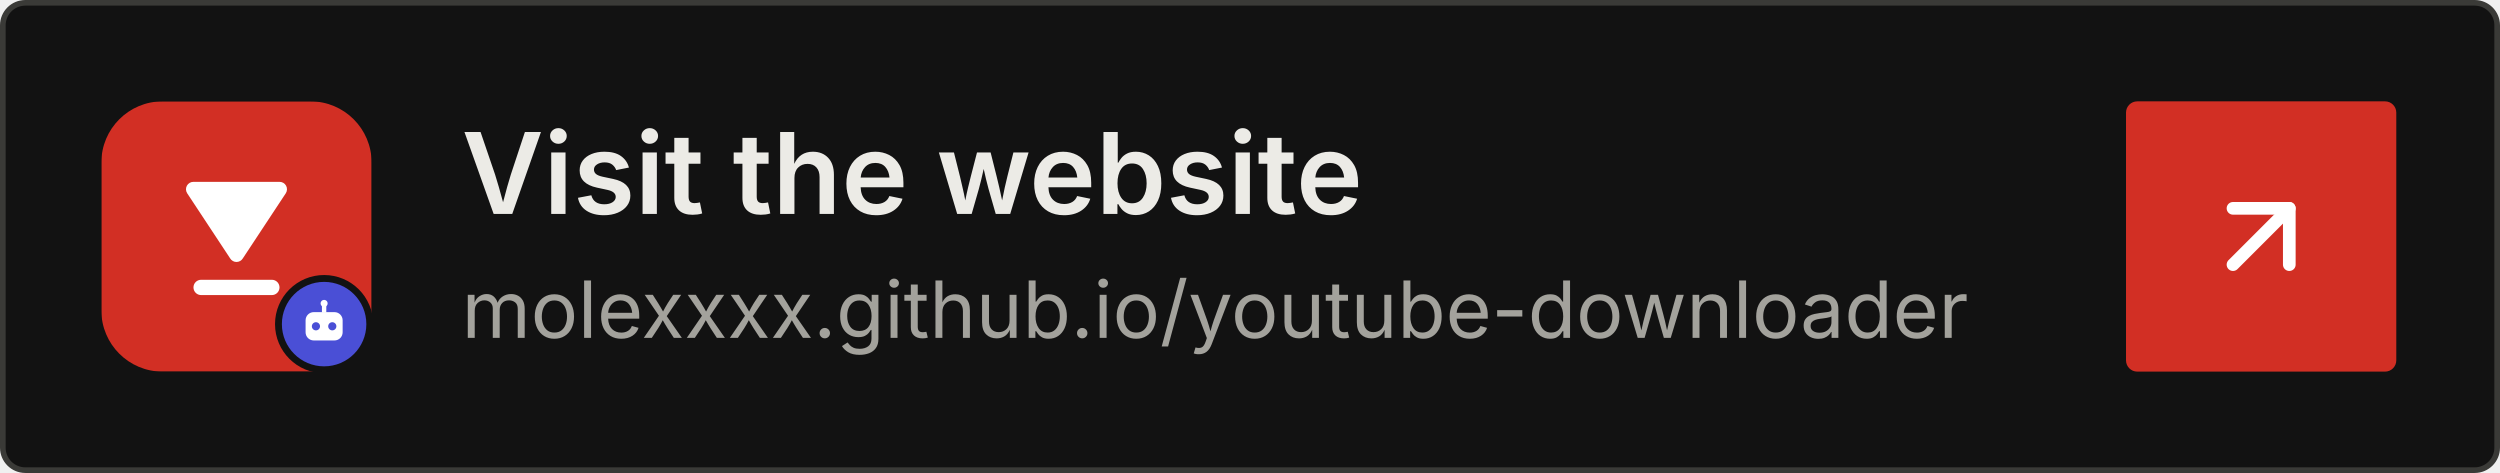
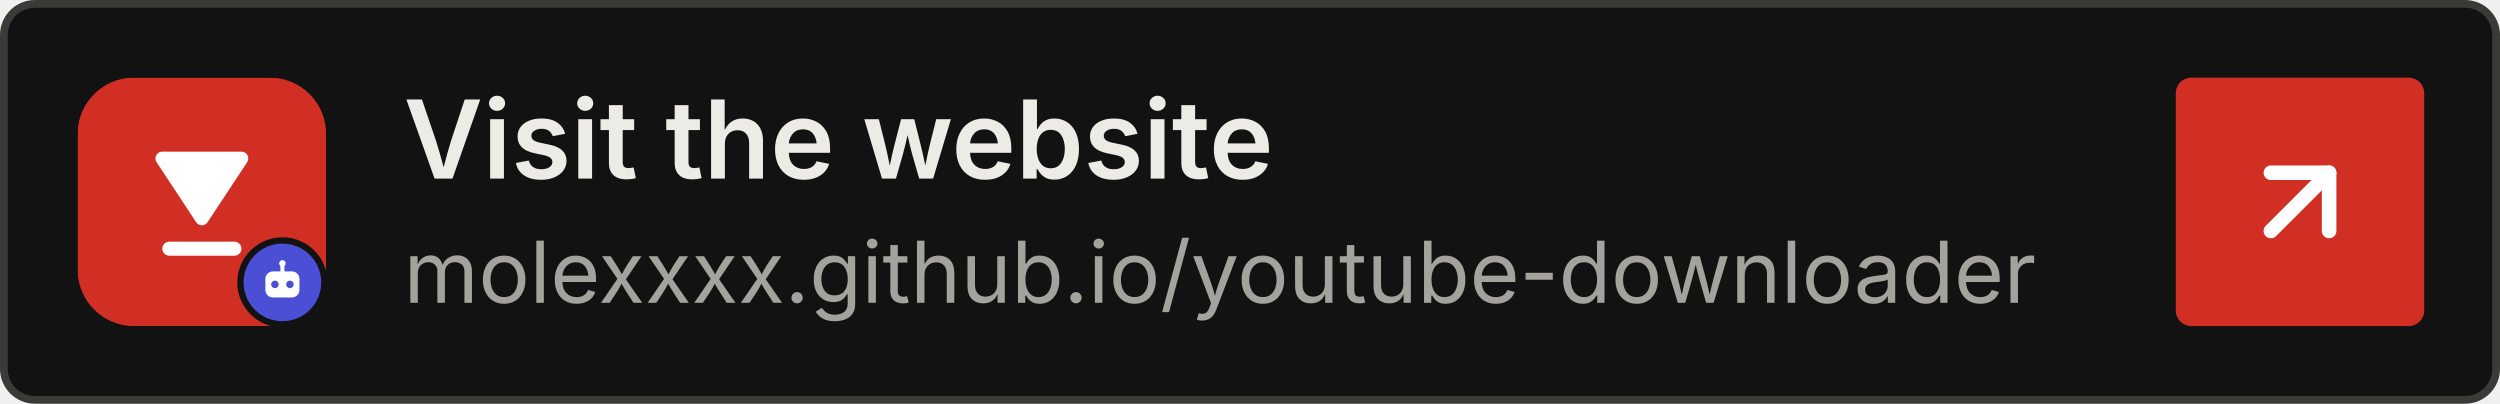
- <svg xmlns="http://www.w3.org/2000/svg" width="444" height="84" viewBox="0 0 444 84" role="img" aria-label="Visit the website: molexxxx.github.io/youtube-downloader">
-   <rect x="0.5" y="0.5" width="443" height="83" rx="4" fill="#121212" stroke="#3a3a37" />
-   <g transform="translate(18 18.0) scale(0.046875)">
+ <svg xmlns="http://www.w3.org/2000/svg" width="322" height="52" viewBox="0 0 322 52" role="img" aria-label="Visit the website: molexxxx.github.io/youtube-downloader">
+   <rect x="0.5" y="0.5" width="321" height="51" rx="4" fill="#121212" stroke="#3a3a37" />
+   <g transform="translate(10 10.0) scale(0.03125)">
    <defs>
      <mask id="card-badge-gap">
        <rect width="1024" height="1024" fill="#fff" />
        <circle cx="844" cy="844" r="186" fill="#000" />
      </mask>
    </defs>
    <g mask="url(#card-badge-gap)">
      <rect width="1024" height="1024" rx="232" fill="#d22f24" />
      <path d="M349 305 h326 a28 28 0 0 1 24 43 l-163 247 a28 28 0 0 1 -48 0 l-163 -247 a28 28 0 0 1 24 -43 z" fill="#fff" />
      <rect x="349" y="676" width="326" height="58" rx="29" fill="#fff" />
    </g>
    <circle cx="844" cy="844" r="160" fill="#4a4fd6" />
    <rect x="835.74" y="773.81" width="16.52" height="26.84" fill="#fff" />
    <circle cx="844" cy="765.55" r="13.42" fill="#fff" />
    <rect x="773.81" y="798.58" width="140.39" height="107.35" rx="30.97" fill="#fff" />
    <circle cx="813.03" cy="852.26" r="15.48" fill="#4a4fd6" />
    <circle cx="874.97" cy="852.26" r="15.48" fill="#4a4fd6" />
  </g>
-   <path fill="#ecebe6" d="M87.674 38.0 82.488 23.449H85.35L87.928 31.008Q88.24 31.975 88.587 33.195Q88.934 34.416 89.344 35.92Q90.115 32.932 90.721 31.008L93.221 23.449H96.072L90.975 38.0ZM97.898 38.0V27.082H100.438V38.0ZM99.168 25.539Q98.562 25.539 98.128 25.134Q97.693 24.729 97.693 24.143Q97.693 23.566 98.128 23.161Q98.562 22.756 99.168 22.756Q99.783 22.756 100.218 23.161Q100.652 23.566 100.652 24.143Q100.652 24.729 100.218 25.134Q99.783 25.539 99.168 25.539ZM107.264 38.225Q105.379 38.225 104.153 37.419Q102.928 36.613 102.645 35.129L105.018 34.68Q105.447 36.281 107.312 36.281Q108.25 36.281 108.802 35.905Q109.354 35.529 109.354 34.973Q109.354 34.045 107.879 33.723L106.014 33.322Q102.947 32.658 102.947 30.266Q102.947 29.25 103.504 28.508Q104.061 27.766 105.052 27.355Q106.043 26.945 107.352 26.945Q109.207 26.945 110.286 27.717Q111.365 28.488 111.697 29.758L109.432 30.207Q109.236 29.641 108.748 29.24Q108.26 28.84 107.381 28.84Q106.58 28.84 106.033 29.196Q105.486 29.553 105.486 30.109Q105.486 30.588 105.843 30.896Q106.199 31.203 107.039 31.389L108.895 31.779Q111.951 32.434 111.951 34.729Q111.951 35.764 111.355 36.55Q110.76 37.336 109.7 37.78Q108.641 38.225 107.264 38.225ZM114.119 38.0V27.082H116.658V38.0ZM115.389 25.539Q114.783 25.539 114.349 25.134Q113.914 24.729 113.914 24.143Q113.914 23.566 114.349 23.161Q114.783 22.756 115.389 22.756Q116.004 22.756 116.438 23.161Q116.873 23.566 116.873 24.143Q116.873 24.729 116.438 25.134Q116.004 25.539 115.389 25.539ZM124.402 27.082V29.074H122.293V34.924Q122.293 35.52 122.542 35.798Q122.791 36.076 123.377 36.076Q123.553 36.076 123.836 36.032Q124.119 35.988 124.305 35.949L124.705 37.912Q124.285 38.039 123.846 38.093Q123.406 38.146 123.006 38.146Q121.434 38.146 120.594 37.365Q119.754 36.584 119.754 35.139V29.074H118.201V27.082H119.754V24.484H122.293V27.082ZM136.502 27.082V29.074H134.393V34.924Q134.393 35.52 134.642 35.798Q134.891 36.076 135.477 36.076Q135.652 36.076 135.936 36.032Q136.219 35.988 136.404 35.949L136.805 37.912Q136.385 38.039 135.945 38.093Q135.506 38.146 135.105 38.146Q133.533 38.146 132.693 37.365Q131.854 36.584 131.854 35.139V29.074H130.301V27.082H131.854V24.484H134.393V27.082ZM141.092 31.604V38.0H138.553V23.449H141.053V29.104Q142.049 26.945 144.363 26.945Q146.053 26.945 147.078 28.02Q148.104 29.094 148.104 31.057V38.0H145.555V31.447Q145.555 30.354 144.988 29.729Q144.422 29.104 143.426 29.104Q142.41 29.104 141.751 29.758Q141.092 30.412 141.092 31.604ZM155.623 38.225Q153.973 38.225 152.786 37.531Q151.6 36.838 150.96 35.578Q150.32 34.318 150.32 32.609Q150.32 30.93 150.95 29.655Q151.58 28.381 152.737 27.663Q153.895 26.945 155.457 26.945Q156.785 26.945 157.923 27.526Q159.061 28.107 159.754 29.323Q160.447 30.539 160.447 32.453V33.254H152.85Q152.898 34.709 153.665 35.471Q154.432 36.232 155.652 36.232Q156.492 36.232 157.093 35.871Q157.693 35.51 157.947 34.816L160.281 35.295Q159.891 36.613 158.665 37.419Q157.439 38.225 155.623 38.225ZM152.859 31.525H157.977Q157.859 30.354 157.229 29.646Q156.6 28.938 155.467 28.938Q154.305 28.938 153.626 29.685Q152.947 30.432 152.859 31.525ZM169.998 38.0 166.746 27.082H169.422L170.496 31.359Q170.701 32.258 170.95 33.308Q171.199 34.357 171.434 35.598Q171.668 34.387 171.922 33.337Q172.176 32.287 172.41 31.359L173.514 27.082H175.936L177.01 31.359Q177.225 32.268 177.479 33.317Q177.732 34.367 177.977 35.598Q178.201 34.377 178.44 33.327Q178.68 32.277 178.904 31.359L179.979 27.082H182.674L179.412 38.0H176.844L175.564 33.547Q175.34 32.766 175.125 31.843Q174.91 30.92 174.705 30.002Q174.5 30.92 174.28 31.848Q174.061 32.775 173.846 33.547L172.566 38.0ZM188.973 38.225Q187.322 38.225 186.136 37.531Q184.949 36.838 184.31 35.578Q183.67 34.318 183.67 32.609Q183.67 30.93 184.3 29.655Q184.93 28.381 186.087 27.663Q187.244 26.945 188.807 26.945Q190.135 26.945 191.272 27.526Q192.41 28.107 193.104 29.323Q193.797 30.539 193.797 32.453V33.254H186.199Q186.248 34.709 187.015 35.471Q187.781 36.232 189.002 36.232Q189.842 36.232 190.442 35.871Q191.043 35.51 191.297 34.816L193.631 35.295Q193.24 36.613 192.015 37.419Q190.789 38.225 188.973 38.225ZM186.209 31.525H191.326Q191.209 30.354 190.579 29.646Q189.949 28.938 188.816 28.938Q187.654 28.938 186.976 29.685Q186.297 30.432 186.209 31.525ZM201.736 38.195Q200.799 38.195 200.179 37.878Q199.559 37.561 199.188 37.111Q198.816 36.662 198.621 36.271H198.455V38.0H195.975V23.449H198.514V28.889H198.621Q198.807 28.508 199.168 28.054Q199.529 27.6 200.154 27.272Q200.779 26.945 201.746 26.945Q203.006 26.945 204.026 27.59Q205.047 28.234 205.647 29.489Q206.248 30.744 206.248 32.561Q206.248 34.357 205.657 35.617Q205.066 36.877 204.051 37.536Q203.035 38.195 201.736 38.195ZM201.053 36.105Q202.322 36.105 202.981 35.095Q203.641 34.084 203.641 32.551Q203.641 31.027 202.991 30.031Q202.342 29.035 201.053 29.035Q199.793 29.035 199.129 29.997Q198.465 30.959 198.465 32.551Q198.465 34.143 199.139 35.124Q199.812 36.105 201.053 36.105ZM212.586 38.225Q210.701 38.225 209.476 37.419Q208.25 36.613 207.967 35.129L210.34 34.68Q210.77 36.281 212.635 36.281Q213.572 36.281 214.124 35.905Q214.676 35.529 214.676 34.973Q214.676 34.045 213.201 33.723L211.336 33.322Q208.27 32.658 208.27 30.266Q208.27 29.25 208.826 28.508Q209.383 27.766 210.374 27.355Q211.365 26.945 212.674 26.945Q214.529 26.945 215.608 27.717Q216.688 28.488 217.02 29.758L214.754 30.207Q214.559 29.641 214.07 29.24Q213.582 28.84 212.703 28.84Q211.902 28.84 211.355 29.196Q210.809 29.553 210.809 30.109Q210.809 30.588 211.165 30.896Q211.521 31.203 212.361 31.389L214.217 31.779Q217.273 32.434 217.273 34.729Q217.273 35.764 216.678 36.55Q216.082 37.336 215.022 37.78Q213.963 38.225 212.586 38.225ZM219.441 38.0V27.082H221.98V38.0ZM220.711 25.539Q220.105 25.539 219.671 25.134Q219.236 24.729 219.236 24.143Q219.236 23.566 219.671 23.161Q220.105 22.756 220.711 22.756Q221.326 22.756 221.761 23.161Q222.195 23.566 222.195 24.143Q222.195 24.729 221.761 25.134Q221.326 25.539 220.711 25.539ZM229.725 27.082V29.074H227.615V34.924Q227.615 35.52 227.864 35.798Q228.113 36.076 228.699 36.076Q228.875 36.076 229.158 36.032Q229.441 35.988 229.627 35.949L230.027 37.912Q229.607 38.039 229.168 38.093Q228.729 38.146 228.328 38.146Q226.756 38.146 225.916 37.365Q225.076 36.584 225.076 35.139V29.074H223.523V27.082H225.076V24.484H227.615V27.082ZM236.365 38.225Q234.715 38.225 233.528 37.531Q232.342 36.838 231.702 35.578Q231.062 34.318 231.062 32.609Q231.062 30.93 231.692 29.655Q232.322 28.381 233.479 27.663Q234.637 26.945 236.199 26.945Q237.527 26.945 238.665 27.526Q239.803 28.107 240.496 29.323Q241.189 30.539 241.189 32.453V33.254H233.592Q233.641 34.709 234.407 35.471Q235.174 36.232 236.395 36.232Q237.234 36.232 237.835 35.871Q238.436 35.51 238.689 34.816L241.023 35.295Q240.633 36.613 239.407 37.419Q238.182 38.225 236.365 38.225ZM233.602 31.525H238.719Q238.602 30.354 237.972 29.646Q237.342 28.938 236.209 28.938Q235.047 28.938 234.368 29.685Q233.689 30.432 233.602 31.525Z" />
-   <path fill="#a3a29c" d="M83.08 60.0V52.357H84.276L84.283 53.759Q84.563 52.986 85.155 52.604Q85.746 52.221 86.423 52.221Q87.175 52.221 87.67 52.648Q88.166 53.075 88.371 53.779Q88.645 53.055 89.297 52.638Q89.95 52.221 90.777 52.221Q91.44 52.221 91.987 52.508Q92.534 52.795 92.859 53.376Q93.184 53.957 93.184 54.846V60.0H91.953V54.88Q91.953 54.053 91.488 53.697Q91.023 53.342 90.408 53.342Q89.636 53.342 89.191 53.813Q88.747 54.285 88.747 55.01V60.0H87.517V54.757Q87.517 54.121 87.093 53.731Q86.669 53.342 86.02 53.342Q85.35 53.342 84.83 53.807Q84.311 54.271 84.311 55.188V60.0ZM98.454 60.164Q97.415 60.164 96.632 59.672Q95.85 59.18 95.412 58.291Q94.975 57.402 94.975 56.227Q94.975 55.03 95.412 54.138Q95.85 53.246 96.632 52.754Q97.415 52.262 98.454 52.262Q99.5 52.262 100.286 52.754Q101.072 53.246 101.51 54.138Q101.947 55.03 101.947 56.227Q101.947 57.402 101.51 58.291Q101.072 59.18 100.286 59.672Q99.5 60.164 98.454 60.164ZM98.454 59.063Q99.227 59.063 99.726 58.667Q100.225 58.271 100.464 57.625Q100.703 56.979 100.703 56.227Q100.703 55.468 100.464 54.815Q100.225 54.162 99.726 53.762Q99.227 53.362 98.454 53.362Q97.688 53.362 97.196 53.762Q96.704 54.162 96.465 54.812Q96.226 55.461 96.226 56.227Q96.226 56.979 96.465 57.625Q96.704 58.271 97.196 58.667Q97.688 59.063 98.454 59.063ZM104.969 49.814V60.0H103.738V49.814ZM110.342 60.164Q109.234 60.164 108.431 59.672Q107.628 59.18 107.194 58.298Q106.76 57.416 106.76 56.24Q106.76 55.064 107.184 54.169Q107.607 53.273 108.383 52.768Q109.159 52.262 110.198 52.262Q110.807 52.262 111.398 52.463Q111.989 52.665 112.471 53.113Q112.953 53.561 113.24 54.292Q113.527 55.023 113.527 56.083V56.596H108.004Q108.052 57.792 108.691 58.431Q109.33 59.07 110.349 59.07Q111.025 59.07 111.514 58.773Q112.003 58.476 112.215 57.895L113.404 58.223Q113.138 59.091 112.328 59.627Q111.518 60.164 110.342 60.164ZM108.011 55.557H112.276Q112.188 54.579 111.665 53.967Q111.142 53.355 110.198 53.355Q109.542 53.355 109.067 53.663Q108.592 53.971 108.318 54.47Q108.045 54.969 108.011 55.557ZM114.341 60.0 117.027 56.076 114.498 52.357H115.934L116.884 53.841Q117.144 54.251 117.352 54.617Q117.561 54.982 117.759 55.331Q117.943 54.982 118.135 54.617Q118.326 54.251 118.593 53.841L119.563 52.357H120.972L118.415 56.145L121.095 60.0H119.666L118.545 58.284Q118.292 57.895 118.094 57.542Q117.896 57.19 117.704 56.869Q117.526 57.19 117.342 57.542Q117.157 57.895 116.897 58.284L115.763 60.0ZM121.983 60.0 124.67 56.076 122.141 52.357H123.576L124.526 53.841Q124.786 54.251 124.995 54.617Q125.203 54.982 125.401 55.331Q125.586 54.982 125.777 54.617Q125.969 54.251 126.235 53.841L127.206 52.357H128.614L126.058 56.145L128.737 60.0H127.309L126.188 58.284Q125.935 57.895 125.736 57.542Q125.538 57.19 125.347 56.869Q125.169 57.19 124.984 57.542Q124.8 57.895 124.54 58.284L123.405 60.0ZM129.626 60.0 132.312 56.076 129.783 52.357H131.219L132.169 53.841Q132.429 54.251 132.637 54.617Q132.846 54.982 133.044 55.331Q133.229 54.982 133.42 54.617Q133.611 54.251 133.878 53.841L134.849 52.357H136.257L133.7 56.145L136.38 60.0H134.951L133.83 58.284Q133.577 57.895 133.379 57.542Q133.181 57.19 132.989 56.869Q132.812 57.19 132.627 57.542Q132.442 57.895 132.183 58.284L131.048 60.0ZM137.269 60.0 139.955 56.076 137.426 52.357H138.861L139.812 53.841Q140.071 54.251 140.28 54.617Q140.488 54.982 140.687 55.331Q140.871 54.982 141.062 54.617Q141.254 54.251 141.521 53.841L142.491 52.357H143.899L141.343 56.145L144.022 60.0H142.594L141.473 58.284Q141.22 57.895 141.021 57.542Q140.823 57.19 140.632 56.869Q140.454 57.19 140.27 57.542Q140.085 57.895 139.825 58.284L138.69 60.0ZM146.483 60.089Q146.101 60.089 145.831 59.819Q145.561 59.549 145.561 59.166Q145.561 58.783 145.831 58.513Q146.101 58.243 146.483 58.243Q146.866 58.243 147.136 58.513Q147.406 58.783 147.406 59.166Q147.406 59.549 147.136 59.819Q146.866 60.089 146.483 60.089ZM152.677 63.021Q151.405 63.021 150.646 62.557Q149.888 62.092 149.532 61.463L150.53 60.82Q150.694 61.039 150.937 61.306Q151.18 61.572 151.593 61.76Q152.007 61.948 152.677 61.948Q153.593 61.948 154.184 61.511Q154.775 61.073 154.775 60.13V58.599H154.659Q154.529 58.817 154.293 59.118Q154.058 59.419 153.617 59.648Q153.176 59.877 152.438 59.877Q151.521 59.877 150.79 59.443Q150.059 59.009 149.635 58.175Q149.211 57.341 149.211 56.145Q149.211 54.962 149.628 54.09Q150.045 53.219 150.78 52.74Q151.515 52.262 152.465 52.262Q153.203 52.262 153.644 52.504Q154.085 52.747 154.324 53.062Q154.563 53.376 154.693 53.581H154.81V52.357H156.006V60.198Q156.006 61.183 155.562 61.808Q155.117 62.434 154.362 62.728Q153.606 63.021 152.677 63.021ZM152.643 58.783Q153.682 58.783 154.235 58.076Q154.789 57.368 154.789 56.117Q154.789 54.9 154.246 54.131Q153.702 53.362 152.643 53.362Q151.918 53.362 151.433 53.735Q150.947 54.107 150.705 54.729Q150.462 55.352 150.462 56.117Q150.462 57.293 151.016 58.038Q151.569 58.783 152.643 58.783ZM158.166 60.0V52.357H159.396V60.0ZM158.788 51.106Q158.439 51.106 158.187 50.867Q157.934 50.628 157.934 50.293Q157.934 49.951 158.187 49.715Q158.439 49.479 158.788 49.479Q159.144 49.479 159.396 49.715Q159.649 49.951 159.649 50.293Q159.649 50.628 159.396 50.867Q159.144 51.106 158.788 51.106ZM164.564 52.357V53.41H162.992V58.018Q162.992 58.53 163.201 58.766Q163.409 59.002 163.895 59.002Q164.011 59.002 164.192 58.975Q164.373 58.947 164.523 58.92L164.776 59.959Q164.585 60.027 164.342 60.062Q164.1 60.096 163.86 60.096Q162.869 60.096 162.315 59.573Q161.762 59.05 161.762 58.113V53.41H160.613V52.357H161.762V50.539H162.992V52.357ZM167.367 55.42V60.0H166.137V49.814H167.367V53.684Q167.743 52.918 168.328 52.59Q168.912 52.262 169.664 52.262Q170.826 52.262 171.541 52.979Q172.255 53.697 172.255 55.146V60.0H171.018V55.249Q171.018 54.367 170.556 53.868Q170.095 53.369 169.295 53.369Q168.468 53.369 167.917 53.906Q167.367 54.442 167.367 55.42ZM177.006 60.096Q175.851 60.096 175.133 59.378Q174.415 58.66 174.415 57.211V52.357H175.646V57.108Q175.646 57.99 176.11 58.489Q176.575 58.988 177.375 58.988Q178.195 58.988 178.746 58.452Q179.296 57.915 179.296 56.938V52.357H180.533V60.0H179.344V58.571Q178.968 59.405 178.363 59.75Q177.758 60.096 177.006 60.096ZM186.241 60.164Q185.517 60.164 185.072 59.915Q184.628 59.665 184.389 59.347Q184.149 59.029 184.02 58.817H183.883V60.0H182.693V49.814H183.924V53.581H184.02Q184.149 53.376 184.382 53.065Q184.614 52.754 185.052 52.508Q185.489 52.262 186.234 52.262Q187.191 52.262 187.919 52.74Q188.647 53.219 189.061 54.104Q189.475 54.989 189.475 56.199Q189.475 57.416 189.064 58.305Q188.654 59.193 187.926 59.679Q187.198 60.164 186.241 60.164ZM186.057 59.063Q186.774 59.063 187.256 58.677Q187.738 58.291 187.981 57.638Q188.224 56.985 188.224 56.186Q188.224 55.393 187.984 54.753Q187.745 54.114 187.263 53.738Q186.781 53.362 186.057 53.362Q185.004 53.362 184.457 54.142Q183.91 54.921 183.91 56.186Q183.91 57.464 184.464 58.264Q185.018 59.063 186.057 59.063ZM192.202 60.089Q191.819 60.089 191.549 59.819Q191.279 59.549 191.279 59.166Q191.279 58.783 191.549 58.513Q191.819 58.243 192.202 58.243Q192.585 58.243 192.855 58.513Q193.125 58.783 193.125 59.166Q193.125 59.549 192.855 59.819Q192.585 60.089 192.202 60.089ZM195.299 60.0V52.357H196.529V60.0ZM195.921 51.106Q195.572 51.106 195.319 50.867Q195.066 50.628 195.066 50.293Q195.066 49.951 195.319 49.715Q195.572 49.479 195.921 49.479Q196.276 49.479 196.529 49.715Q196.782 49.951 196.782 50.293Q196.782 50.628 196.529 50.867Q196.276 51.106 195.921 51.106ZM201.8 60.164Q200.761 60.164 199.978 59.672Q199.195 59.18 198.758 58.291Q198.32 57.402 198.32 56.227Q198.32 55.03 198.758 54.138Q199.195 53.246 199.978 52.754Q200.761 52.262 201.8 52.262Q202.846 52.262 203.632 52.754Q204.418 53.246 204.855 54.138Q205.293 55.03 205.293 56.227Q205.293 57.402 204.855 58.291Q204.418 59.18 203.632 59.672Q202.846 60.164 201.8 60.164ZM201.8 59.063Q202.572 59.063 203.071 58.667Q203.57 58.271 203.81 57.625Q204.049 56.979 204.049 56.227Q204.049 55.468 203.81 54.815Q203.57 54.162 203.071 53.762Q202.572 53.362 201.8 53.362Q201.034 53.362 200.542 53.762Q200.05 54.162 199.811 54.812Q199.571 55.461 199.571 56.227Q199.571 56.979 199.811 57.625Q200.05 58.271 200.542 58.667Q201.034 59.063 201.8 59.063ZM210.734 49.336 207.453 61.531H206.318L209.6 49.336ZM212.006 62.769 212.32 61.702 212.45 61.736Q213.018 61.887 213.428 61.692Q213.838 61.497 214.118 60.677L214.337 60.041L211.418 52.357H212.765L214.392 56.89Q214.569 57.389 214.709 57.881Q214.85 58.373 214.979 58.852Q215.109 58.373 215.25 57.881Q215.39 57.389 215.567 56.89L217.208 52.357H218.548L215.191 61.142Q214.843 62.051 214.282 62.481Q213.722 62.912 212.908 62.912Q212.58 62.912 212.341 62.864Q212.102 62.816 212.006 62.769ZM222.834 60.164Q221.795 60.164 221.012 59.672Q220.229 59.18 219.792 58.291Q219.354 57.402 219.354 56.227Q219.354 55.03 219.792 54.138Q220.229 53.246 221.012 52.754Q221.795 52.262 222.834 52.262Q223.88 52.262 224.666 52.754Q225.452 53.246 225.89 54.138Q226.327 55.03 226.327 56.227Q226.327 57.402 225.89 58.291Q225.452 59.18 224.666 59.672Q223.88 60.164 222.834 60.164ZM222.834 59.063Q223.606 59.063 224.105 58.667Q224.604 58.271 224.844 57.625Q225.083 56.979 225.083 56.227Q225.083 55.468 224.844 54.815Q224.604 54.162 224.105 53.762Q223.606 53.362 222.834 53.362Q222.068 53.362 221.576 53.762Q221.084 54.162 220.845 54.812Q220.605 55.461 220.605 56.227Q220.605 56.979 220.845 57.625Q221.084 58.271 221.576 58.667Q222.068 59.063 222.834 59.063ZM230.709 60.096Q229.554 60.096 228.836 59.378Q228.118 58.66 228.118 57.211V52.357H229.349V57.108Q229.349 57.99 229.813 58.489Q230.278 58.988 231.078 58.988Q231.898 58.988 232.449 58.452Q232.999 57.915 232.999 56.938V52.357H234.236V60.0H233.047V58.571Q232.671 59.405 232.066 59.75Q231.461 60.096 230.709 60.096ZM239.404 52.357V53.41H237.832V58.018Q237.832 58.53 238.041 58.766Q238.249 59.002 238.734 59.002Q238.851 59.002 239.032 58.975Q239.213 58.947 239.363 58.92L239.616 59.959Q239.425 60.027 239.182 60.062Q238.939 60.096 238.7 60.096Q237.709 60.096 237.155 59.573Q236.602 59.05 236.602 58.113V53.41H235.453V52.357H236.602V50.539H237.832V52.357ZM243.567 60.096Q242.412 60.096 241.694 59.378Q240.977 58.66 240.977 57.211V52.357H242.207V57.108Q242.207 57.99 242.672 58.489Q243.137 58.988 243.937 58.988Q244.757 58.988 245.307 58.452Q245.857 57.915 245.857 56.938V52.357H247.095V60.0H245.905V58.571Q245.529 59.405 244.924 59.75Q244.319 60.096 243.567 60.096ZM252.803 60.164Q252.078 60.164 251.634 59.915Q251.189 59.665 250.95 59.347Q250.711 59.029 250.581 58.817H250.444V60.0H249.255V49.814H250.485V53.581H250.581Q250.711 53.376 250.943 53.065Q251.176 52.754 251.613 52.508Q252.051 52.262 252.796 52.262Q253.753 52.262 254.481 52.74Q255.209 53.219 255.623 54.104Q256.036 54.989 256.036 56.199Q256.036 57.416 255.626 58.305Q255.216 59.193 254.488 59.679Q253.76 60.164 252.803 60.164ZM252.618 59.063Q253.336 59.063 253.818 58.677Q254.3 58.291 254.542 57.638Q254.785 56.985 254.785 56.186Q254.785 55.393 254.546 54.753Q254.307 54.114 253.825 53.738Q253.343 53.362 252.618 53.362Q251.565 53.362 251.019 54.142Q250.472 54.921 250.472 56.186Q250.472 57.464 251.025 58.264Q251.579 59.063 252.618 59.063ZM261.04 60.164Q259.933 60.164 259.129 59.672Q258.326 59.18 257.892 58.298Q257.458 57.416 257.458 56.24Q257.458 55.064 257.882 54.169Q258.306 53.273 259.082 52.768Q259.857 52.262 260.896 52.262Q261.505 52.262 262.096 52.463Q262.688 52.665 263.169 53.113Q263.651 53.561 263.938 54.292Q264.226 55.023 264.226 56.083V56.596H258.702Q258.75 57.792 259.389 58.431Q260.028 59.07 261.047 59.07Q261.724 59.07 262.212 58.773Q262.701 58.476 262.913 57.895L264.103 58.223Q263.836 59.091 263.026 59.627Q262.216 60.164 261.04 60.164ZM258.709 55.557H262.975Q262.886 54.579 262.363 53.967Q261.84 53.355 260.896 53.355Q260.24 53.355 259.765 53.663Q259.29 53.971 259.017 54.47Q258.743 54.969 258.709 55.557ZM270.364 55.085V56.22H265.894V55.085ZM275.293 60.164Q274.343 60.164 273.611 59.679Q272.88 59.193 272.47 58.305Q272.06 57.416 272.06 56.199Q272.06 54.989 272.473 54.104Q272.887 53.219 273.618 52.74Q274.35 52.262 275.3 52.262Q276.045 52.262 276.482 52.508Q276.92 52.754 277.156 53.065Q277.392 53.376 277.515 53.581H277.61V49.814H278.841V60.0H277.651V58.817H277.515Q277.392 59.029 277.149 59.347Q276.906 59.665 276.465 59.915Q276.024 60.164 275.293 60.164ZM275.478 59.063Q276.517 59.063 277.07 58.264Q277.624 57.464 277.624 56.186Q277.624 54.921 277.081 54.142Q276.537 53.362 275.478 53.362Q274.753 53.362 274.271 53.738Q273.789 54.114 273.55 54.753Q273.311 55.393 273.311 56.186Q273.311 56.985 273.553 57.638Q273.796 58.291 274.281 58.677Q274.767 59.063 275.478 59.063ZM284.111 60.164Q283.072 60.164 282.29 59.672Q281.507 59.18 281.069 58.291Q280.632 57.402 280.632 56.227Q280.632 55.03 281.069 54.138Q281.507 53.246 282.29 52.754Q283.072 52.262 284.111 52.262Q285.157 52.262 285.943 52.754Q286.729 53.246 287.167 54.138Q287.604 55.03 287.604 56.227Q287.604 57.402 287.167 58.291Q286.729 59.18 285.943 59.672Q285.157 60.164 284.111 60.164ZM284.111 59.063Q284.884 59.063 285.383 58.667Q285.882 58.271 286.121 57.625Q286.36 56.979 286.36 56.227Q286.36 55.468 286.121 54.815Q285.882 54.162 285.383 53.762Q284.884 53.362 284.111 53.362Q283.346 53.362 282.854 53.762Q282.361 54.162 282.122 54.812Q281.883 55.461 281.883 56.227Q281.883 56.979 282.122 57.625Q282.361 58.271 282.854 58.667Q283.346 59.063 284.111 59.063ZM290.858 60.0 288.541 52.357H289.847L290.776 55.693Q290.94 56.288 291.132 57.03Q291.323 57.771 291.508 58.681Q291.692 57.806 291.874 57.067Q292.055 56.329 292.232 55.693L293.148 52.357H294.461L295.363 55.693Q295.527 56.309 295.708 57.043Q295.89 57.778 296.067 58.66Q296.259 57.785 296.447 57.05Q296.635 56.315 296.806 55.693L297.735 52.357H299.041L296.724 60.0H295.5L294.509 56.541Q294.317 55.885 294.143 55.188Q293.969 54.49 293.791 53.759Q293.62 54.49 293.439 55.194Q293.258 55.898 293.073 56.541L292.082 60.0ZM301.83 55.42V60.0H300.6V52.357H301.782L301.789 53.772Q302.158 52.959 302.756 52.61Q303.354 52.262 304.127 52.262Q305.289 52.262 306.0 52.979Q306.711 53.697 306.711 55.146V60.0H305.48V55.249Q305.48 54.367 305.019 53.868Q304.558 53.369 303.758 53.369Q302.931 53.369 302.38 53.906Q301.83 54.442 301.83 55.42ZM310.102 49.814V60.0H308.871V49.814ZM315.372 60.164Q314.333 60.164 313.55 59.672Q312.768 59.18 312.33 58.291Q311.893 57.402 311.893 56.227Q311.893 55.03 312.33 54.138Q312.768 53.246 313.55 52.754Q314.333 52.262 315.372 52.262Q316.418 52.262 317.204 52.754Q317.99 53.246 318.428 54.138Q318.865 55.03 318.865 56.227Q318.865 57.402 318.428 58.291Q317.99 59.18 317.204 59.672Q316.418 60.164 315.372 60.164ZM315.372 59.063Q316.145 59.063 316.644 58.667Q317.143 58.271 317.382 57.625Q317.621 56.979 317.621 56.227Q317.621 55.468 317.382 54.815Q317.143 54.162 316.644 53.762Q316.145 53.362 315.372 53.362Q314.606 53.362 314.114 53.762Q313.622 54.162 313.383 54.812Q313.144 55.461 313.144 56.227Q313.144 56.979 313.383 57.625Q313.622 58.271 314.114 58.667Q314.606 59.063 315.372 59.063ZM322.933 60.178Q322.208 60.178 321.617 59.904Q321.025 59.631 320.677 59.104Q320.328 58.578 320.328 57.826Q320.328 57.17 320.588 56.76Q320.848 56.35 321.282 56.114Q321.716 55.878 322.242 55.762Q322.769 55.646 323.302 55.577Q323.985 55.488 324.416 55.44Q324.847 55.393 325.055 55.276Q325.264 55.16 325.264 54.88V54.839Q325.264 54.128 324.86 53.735Q324.457 53.342 323.664 53.342Q322.837 53.342 322.372 53.701Q321.907 54.06 321.729 54.463L320.547 54.073Q320.841 53.376 321.34 52.983Q321.839 52.59 322.44 52.426Q323.042 52.262 323.63 52.262Q324.013 52.262 324.501 52.354Q324.99 52.446 325.445 52.72Q325.899 52.993 326.197 53.53Q326.494 54.066 326.494 54.962V60.0H325.284V58.961H325.202Q325.072 59.228 324.785 59.511Q324.498 59.795 324.04 59.986Q323.582 60.178 322.933 60.178ZM323.145 59.091Q323.828 59.091 324.3 58.824Q324.771 58.558 325.018 58.13Q325.264 57.703 325.264 57.238V56.179Q325.188 56.268 324.936 56.339Q324.683 56.411 324.358 56.466Q324.033 56.521 323.729 56.558Q323.425 56.596 323.247 56.616Q322.803 56.671 322.417 56.804Q322.03 56.938 321.798 57.194Q321.565 57.45 321.565 57.888Q321.565 58.482 322.013 58.787Q322.461 59.091 323.145 59.091ZM331.519 60.164Q330.568 60.164 329.837 59.679Q329.105 59.193 328.695 58.305Q328.285 57.416 328.285 56.199Q328.285 54.989 328.699 54.104Q329.112 53.219 329.844 52.74Q330.575 52.262 331.525 52.262Q332.271 52.262 332.708 52.508Q333.146 52.754 333.381 53.065Q333.617 53.376 333.74 53.581H333.836V49.814H335.066V60.0H333.877V58.817H333.74Q333.617 59.029 333.375 59.347Q333.132 59.665 332.691 59.915Q332.25 60.164 331.519 60.164ZM331.703 59.063Q332.742 59.063 333.296 58.264Q333.85 57.464 333.85 56.186Q333.85 54.921 333.306 54.142Q332.763 53.362 331.703 53.362Q330.979 53.362 330.497 53.738Q330.015 54.114 329.775 54.753Q329.536 55.393 329.536 56.186Q329.536 56.985 329.779 57.638Q330.021 58.291 330.507 58.677Q330.992 59.063 331.703 59.063ZM340.439 60.164Q339.332 60.164 338.529 59.672Q337.726 59.18 337.292 58.298Q336.857 57.416 336.857 56.24Q336.857 55.064 337.281 54.169Q337.705 53.273 338.481 52.768Q339.257 52.262 340.296 52.262Q340.904 52.262 341.496 52.463Q342.087 52.665 342.569 53.113Q343.051 53.561 343.338 54.292Q343.625 55.023 343.625 56.083V56.596H338.102Q338.149 57.792 338.789 58.431Q339.428 59.07 340.446 59.07Q341.123 59.07 341.612 58.773Q342.101 58.476 342.312 57.895L343.502 58.223Q343.235 59.091 342.425 59.627Q341.615 60.164 340.439 60.164ZM338.108 55.557H342.374Q342.285 54.579 341.762 53.967Q341.239 53.355 340.296 53.355Q339.64 53.355 339.165 53.663Q338.689 53.971 338.416 54.47Q338.143 54.969 338.108 55.557ZM345.389 60.0V52.357H346.578V53.533H346.66Q346.872 52.952 347.416 52.6Q347.959 52.248 348.643 52.248Q348.779 52.248 348.967 52.255Q349.155 52.262 349.265 52.269V53.506Q349.21 53.492 348.991 53.465Q348.772 53.438 348.526 53.438Q347.699 53.438 347.159 53.94Q346.619 54.442 346.619 55.215V60.0Z" />
-   <rect x="377.58" y="18.0" width="48" height="48" rx="2" fill="#d22f24" />
-   <g transform="translate(389.58 30.0) scale(1)" fill="none" stroke="#fff" stroke-width="2.25" stroke-linecap="round" stroke-linejoin="round">
+   <path fill="#ecebe6" d="M55.972 23.0 52.342 12.814H54.345L56.149 18.105Q56.368 18.782 56.611 19.637Q56.854 20.491 57.141 21.544Q57.681 19.452 58.104 18.105L59.854 12.814H61.851L58.282 23.0ZM63.129 23.0V15.357H64.906V23.0ZM64.018 14.277Q63.594 14.277 63.29 13.994Q62.985 13.71 62.985 13.3Q62.985 12.896 63.29 12.613Q63.594 12.329 64.018 12.329Q64.448 12.329 64.752 12.613Q65.057 12.896 65.057 13.3Q65.057 13.71 64.752 13.994Q64.448 14.277 64.018 14.277ZM69.685 23.157Q68.365 23.157 67.507 22.593Q66.649 22.029 66.451 20.99L68.112 20.676Q68.413 21.797 69.719 21.797Q70.375 21.797 70.761 21.534Q71.147 21.271 71.147 20.881Q71.147 20.231 70.115 20.006L68.81 19.726Q66.663 19.261 66.663 17.586Q66.663 16.875 67.053 16.355Q67.442 15.836 68.136 15.549Q68.83 15.262 69.746 15.262Q71.045 15.262 71.8 15.802Q72.556 16.342 72.788 17.23L71.202 17.545Q71.065 17.148 70.724 16.868Q70.382 16.588 69.767 16.588Q69.206 16.588 68.823 16.837Q68.44 17.087 68.44 17.477Q68.44 17.812 68.69 18.027Q68.939 18.242 69.527 18.372L70.826 18.646Q72.966 19.104 72.966 20.71Q72.966 21.435 72.549 21.985Q72.132 22.535 71.39 22.846Q70.648 23.157 69.685 23.157ZM74.483 23.0V15.357H76.261V23.0ZM75.372 14.277Q74.948 14.277 74.644 13.994Q74.34 13.71 74.34 13.3Q74.34 12.896 74.644 12.613Q74.948 12.329 75.372 12.329Q75.803 12.329 76.107 12.613Q76.411 12.896 76.411 13.3Q76.411 13.71 76.107 13.994Q75.803 14.277 75.372 14.277ZM81.682 15.357V16.752H80.205V20.847Q80.205 21.264 80.379 21.458Q80.554 21.653 80.964 21.653Q81.087 21.653 81.285 21.623Q81.483 21.592 81.613 21.564L81.894 22.938Q81.6 23.027 81.292 23.065Q80.984 23.103 80.704 23.103Q79.604 23.103 79.016 22.556Q78.428 22.009 78.428 20.997V16.752H77.341V15.357H78.428V13.539H80.205V15.357ZM90.151 15.357V16.752H88.675V20.847Q88.675 21.264 88.849 21.458Q89.023 21.653 89.434 21.653Q89.557 21.653 89.755 21.623Q89.953 21.592 90.083 21.564L90.363 22.938Q90.069 23.027 89.762 23.065Q89.454 23.103 89.174 23.103Q88.073 23.103 87.485 22.556Q86.897 22.009 86.897 20.997V16.752H85.811V15.357H86.897V13.539H88.675V15.357ZM93.364 18.522V23.0H91.587V12.814H93.337V16.772Q94.034 15.262 95.654 15.262Q96.837 15.262 97.555 16.014Q98.272 16.766 98.272 18.14V23.0H96.488V18.413Q96.488 17.647 96.092 17.21Q95.695 16.772 94.998 16.772Q94.287 16.772 93.826 17.23Q93.364 17.688 93.364 18.522ZM103.536 23.157Q102.381 23.157 101.55 22.672Q100.72 22.187 100.272 21.305Q99.824 20.423 99.824 19.227Q99.824 18.051 100.265 17.159Q100.706 16.267 101.516 15.764Q102.326 15.262 103.42 15.262Q104.35 15.262 105.146 15.668Q105.942 16.075 106.428 16.926Q106.913 17.777 106.913 19.117V19.678H101.595Q101.629 20.696 102.166 21.229Q102.702 21.763 103.557 21.763Q104.145 21.763 104.565 21.51Q104.985 21.257 105.163 20.771L106.797 21.106Q106.523 22.029 105.666 22.593Q104.808 23.157 103.536 23.157ZM101.602 18.468H105.184Q105.102 17.647 104.661 17.152Q104.22 16.656 103.427 16.656Q102.613 16.656 102.138 17.179Q101.663 17.702 101.602 18.468ZM113.599 23.0 111.322 15.357H113.195L113.947 18.352Q114.091 18.98 114.265 19.715Q114.439 20.45 114.604 21.318Q114.768 20.471 114.945 19.736Q115.123 19.001 115.287 18.352L116.06 15.357H117.755L118.507 18.352Q118.657 18.987 118.835 19.722Q119.013 20.457 119.184 21.318Q119.341 20.464 119.508 19.729Q119.676 18.994 119.833 18.352L120.585 15.357H122.472L120.188 23.0H118.391L117.495 19.883Q117.338 19.336 117.188 18.69Q117.037 18.044 116.894 17.401Q116.75 18.044 116.596 18.693Q116.442 19.343 116.292 19.883L115.396 23.0ZM126.881 23.157Q125.726 23.157 124.895 22.672Q124.064 22.187 123.617 21.305Q123.169 20.423 123.169 19.227Q123.169 18.051 123.61 17.159Q124.051 16.267 124.861 15.764Q125.671 15.262 126.765 15.262Q127.694 15.262 128.491 15.668Q129.287 16.075 129.772 16.926Q130.258 17.777 130.258 19.117V19.678H124.939Q124.974 20.696 125.51 21.229Q126.047 21.763 126.901 21.763Q127.489 21.763 127.91 21.51Q128.33 21.257 128.508 20.771L130.142 21.106Q129.868 22.029 129.01 22.593Q128.152 23.157 126.881 23.157ZM124.946 18.468H128.528Q128.446 17.647 128.005 17.152Q127.564 16.656 126.771 16.656Q125.958 16.656 125.483 17.179Q125.008 17.702 124.946 18.468ZM135.815 23.137Q135.159 23.137 134.725 22.915Q134.291 22.692 134.031 22.378Q133.771 22.063 133.635 21.79H133.519V23.0H131.782V12.814H133.56V16.622H133.635Q133.765 16.355 134.018 16.038Q134.271 15.72 134.708 15.491Q135.146 15.262 135.822 15.262Q136.704 15.262 137.418 15.713Q138.133 16.164 138.553 17.042Q138.974 17.921 138.974 19.192Q138.974 20.45 138.56 21.332Q138.146 22.214 137.436 22.675Q136.725 23.137 135.815 23.137ZM135.337 21.674Q136.226 21.674 136.687 20.966Q137.148 20.259 137.148 19.186Q137.148 18.119 136.694 17.422Q136.239 16.725 135.337 16.725Q134.455 16.725 133.99 17.398Q133.525 18.071 133.525 19.186Q133.525 20.3 133.997 20.987Q134.469 21.674 135.337 21.674ZM143.41 23.157Q142.091 23.157 141.233 22.593Q140.375 22.029 140.177 20.99L141.838 20.676Q142.139 21.797 143.444 21.797Q144.101 21.797 144.487 21.534Q144.873 21.271 144.873 20.881Q144.873 20.231 143.841 20.006L142.535 19.726Q140.389 19.261 140.389 17.586Q140.389 16.875 140.778 16.355Q141.168 15.836 141.862 15.549Q142.556 15.262 143.472 15.262Q144.771 15.262 145.526 15.802Q146.281 16.342 146.514 17.23L144.928 17.545Q144.791 17.148 144.449 16.868Q144.107 16.588 143.492 16.588Q142.932 16.588 142.549 16.837Q142.166 17.087 142.166 17.477Q142.166 17.812 142.416 18.027Q142.665 18.242 143.253 18.372L144.552 18.646Q146.691 19.104 146.691 20.71Q146.691 21.435 146.274 21.985Q145.857 22.535 145.116 22.846Q144.374 23.157 143.41 23.157ZM148.209 23.0V15.357H149.986V23.0ZM149.098 14.277Q148.674 14.277 148.37 13.994Q148.065 13.71 148.065 13.3Q148.065 12.896 148.37 12.613Q148.674 12.329 149.098 12.329Q149.528 12.329 149.833 12.613Q150.137 12.896 150.137 13.3Q150.137 13.71 149.833 13.994Q149.528 14.277 149.098 14.277ZM155.407 15.357V16.752H153.931V20.847Q153.931 21.264 154.105 21.458Q154.279 21.653 154.689 21.653Q154.812 21.653 155.011 21.623Q155.209 21.592 155.339 21.564L155.619 22.938Q155.325 23.027 155.018 23.065Q154.71 23.103 154.43 23.103Q153.329 23.103 152.741 22.556Q152.153 22.009 152.153 20.997V16.752H151.066V15.357H152.153V13.539H153.931V15.357ZM160.056 23.157Q158.9 23.157 158.07 22.672Q157.239 22.187 156.792 21.305Q156.344 20.423 156.344 19.227Q156.344 18.051 156.785 17.159Q157.226 16.267 158.036 15.764Q158.846 15.262 159.939 15.262Q160.869 15.262 161.666 15.668Q162.462 16.075 162.947 16.926Q163.433 17.777 163.433 19.117V19.678H158.114Q158.148 20.696 158.685 21.229Q159.222 21.763 160.076 21.763Q160.664 21.763 161.084 21.51Q161.505 21.257 161.683 20.771L163.316 21.106Q163.043 22.029 162.185 22.593Q161.327 23.157 160.056 23.157ZM158.121 18.468H161.703Q161.621 17.647 161.18 17.152Q160.739 16.656 159.946 16.656Q159.133 16.656 158.658 17.179Q158.183 17.702 158.121 18.468Z" />
+   <path fill="#a3a29c" d="M52.849 39.0V32.995H53.789L53.794 34.096Q54.014 33.489 54.479 33.188Q54.943 32.888 55.475 32.888Q56.066 32.888 56.455 33.223Q56.845 33.559 57.006 34.112Q57.221 33.543 57.734 33.215Q58.247 32.888 58.896 32.888Q59.417 32.888 59.847 33.113Q60.277 33.339 60.532 33.795Q60.787 34.252 60.787 34.95V39.0H59.82V34.977Q59.82 34.327 59.455 34.048Q59.09 33.769 58.606 33.769Q58 33.769 57.65 34.139Q57.301 34.51 57.301 35.079V39.0H56.334V34.88Q56.334 34.381 56.001 34.075Q55.668 33.769 55.158 33.769Q54.632 33.769 54.224 34.134Q53.815 34.499 53.815 35.219V39.0ZM64.928 39.129Q64.112 39.129 63.497 38.742Q62.882 38.355 62.538 37.657Q62.194 36.959 62.194 36.035Q62.194 35.095 62.538 34.394Q62.882 33.693 63.497 33.307Q64.112 32.92 64.928 32.92Q65.75 32.92 66.368 33.307Q66.985 33.693 67.329 34.394Q67.673 35.095 67.673 36.035Q67.673 36.959 67.329 37.657Q66.985 38.355 66.368 38.742Q65.75 39.129 64.928 39.129ZM64.928 38.264Q65.535 38.264 65.927 37.953Q66.319 37.641 66.507 37.134Q66.695 36.626 66.695 36.035Q66.695 35.439 66.507 34.926Q66.319 34.413 65.927 34.099Q65.535 33.785 64.928 33.785Q64.327 33.785 63.94 34.099Q63.553 34.413 63.365 34.923Q63.177 35.434 63.177 36.035Q63.177 36.626 63.365 37.134Q63.553 37.641 63.94 37.953Q64.327 38.264 64.928 38.264ZM70.047 30.997V39.0H69.08V30.997ZM74.269 39.129Q73.398 39.129 72.767 38.742Q72.136 38.355 71.795 37.663Q71.454 36.97 71.454 36.046Q71.454 35.122 71.787 34.418Q72.12 33.715 72.73 33.317Q73.339 32.92 74.156 32.92Q74.634 32.92 75.098 33.078Q75.563 33.237 75.942 33.589Q76.32 33.94 76.546 34.515Q76.771 35.09 76.771 35.922V36.325H72.432Q72.469 37.265 72.971 37.767Q73.474 38.27 74.274 38.27Q74.806 38.27 75.19 38.036Q75.574 37.802 75.74 37.346L76.675 37.604Q76.465 38.286 75.829 38.707Q75.192 39.129 74.269 39.129ZM72.437 35.509H75.789Q75.719 34.741 75.308 34.26Q74.897 33.779 74.156 33.779Q73.64 33.779 73.267 34.021Q72.894 34.263 72.679 34.655Q72.464 35.047 72.437 35.509ZM77.411 39.0 79.521 35.917 77.534 32.995H78.662L79.409 34.161Q79.613 34.483 79.777 34.77Q79.94 35.058 80.096 35.332Q80.241 35.058 80.392 34.77Q80.542 34.483 80.751 34.161L81.514 32.995H82.621L80.612 35.971L82.717 39.0H81.595L80.714 37.652Q80.515 37.346 80.359 37.069Q80.204 36.792 80.053 36.54Q79.914 36.792 79.769 37.069Q79.624 37.346 79.419 37.652L78.528 39.0ZM83.416 39.0 85.526 35.917 83.539 32.995H84.667L85.414 34.161Q85.618 34.483 85.781 34.77Q85.945 35.058 86.101 35.332Q86.246 35.058 86.396 34.77Q86.547 34.483 86.756 34.161L87.519 32.995H88.625L86.617 35.971L88.722 39.0H87.6L86.719 37.652Q86.52 37.346 86.364 37.069Q86.208 36.792 86.058 36.54Q85.918 36.792 85.773 37.069Q85.628 37.346 85.424 37.652L84.533 39.0ZM89.42 39.0 91.531 35.917 89.544 32.995H90.672L91.418 34.161Q91.623 34.483 91.786 34.77Q91.95 35.058 92.106 35.332Q92.251 35.058 92.401 34.77Q92.552 34.483 92.761 34.161L93.524 32.995H94.63L92.622 35.971L94.727 39.0H93.604L92.724 37.652Q92.525 37.346 92.369 37.069Q92.213 36.792 92.063 36.54Q91.923 36.792 91.778 37.069Q91.633 37.346 91.429 37.652L90.538 39.0ZM95.425 39.0 97.536 35.917 95.549 32.995H96.677L97.423 34.161Q97.627 34.483 97.791 34.77Q97.955 35.058 98.111 35.332Q98.256 35.058 98.406 34.77Q98.557 34.483 98.766 34.161L99.529 32.995H100.635L98.626 35.971L100.732 39.0H99.609L98.729 37.652Q98.53 37.346 98.374 37.069Q98.218 36.792 98.068 36.54Q97.928 36.792 97.783 37.069Q97.638 37.346 97.434 37.652L96.542 39.0ZM102.666 39.07Q102.365 39.07 102.153 38.858Q101.94 38.646 101.94 38.345Q101.94 38.044 102.153 37.832Q102.365 37.62 102.666 37.62Q102.966 37.62 103.178 37.832Q103.391 38.044 103.391 38.345Q103.391 38.646 103.178 38.858Q102.966 39.07 102.666 39.07ZM107.532 41.374Q106.533 41.374 105.937 41.009Q105.34 40.644 105.061 40.149L105.845 39.645Q105.974 39.816 106.165 40.026Q106.355 40.235 106.68 40.383Q107.005 40.531 107.532 40.531Q108.251 40.531 108.716 40.187Q109.181 39.843 109.181 39.102V37.899H109.089Q108.987 38.071 108.802 38.307Q108.617 38.543 108.27 38.723Q107.924 38.903 107.344 38.903Q106.624 38.903 106.049 38.562Q105.475 38.221 105.142 37.566Q104.809 36.911 104.809 35.971Q104.809 35.042 105.136 34.357Q105.464 33.672 106.041 33.296Q106.619 32.92 107.365 32.92Q107.945 32.92 108.292 33.111Q108.638 33.301 108.826 33.548Q109.014 33.795 109.116 33.957H109.208V32.995H110.147V39.156Q110.147 39.929 109.798 40.421Q109.449 40.912 108.856 41.143Q108.262 41.374 107.532 41.374ZM107.505 38.044Q108.321 38.044 108.756 37.488Q109.191 36.932 109.191 35.949Q109.191 34.993 108.764 34.389Q108.337 33.785 107.505 33.785Q106.936 33.785 106.554 34.077Q106.173 34.37 105.982 34.859Q105.792 35.348 105.792 35.949Q105.792 36.873 106.227 37.458Q106.662 38.044 107.505 38.044ZM111.845 39.0V32.995H112.812V39.0ZM112.333 32.012Q112.06 32.012 111.861 31.824Q111.662 31.636 111.662 31.373Q111.662 31.104 111.861 30.919Q112.06 30.734 112.333 30.734Q112.613 30.734 112.812 30.919Q113.01 31.104 113.01 31.373Q113.01 31.636 112.812 31.824Q112.613 32.012 112.333 32.012ZM116.872 32.995V33.822H115.637V37.442Q115.637 37.845 115.801 38.031Q115.964 38.216 116.346 38.216Q116.437 38.216 116.579 38.194Q116.722 38.173 116.84 38.151L117.039 38.968Q116.888 39.021 116.698 39.048Q116.507 39.075 116.319 39.075Q115.54 39.075 115.105 38.664Q114.67 38.253 114.67 37.518V33.822H113.768V32.995H114.67V31.566H115.637V32.995ZM119.074 35.401V39.0H118.107V30.997H119.074V34.037Q119.37 33.436 119.829 33.178Q120.288 32.92 120.879 32.92Q121.792 32.92 122.353 33.484Q122.915 34.048 122.915 35.187V39.0H121.942V35.267Q121.942 34.574 121.58 34.182Q121.217 33.79 120.589 33.79Q119.939 33.79 119.507 34.212Q119.074 34.633 119.074 35.401ZM126.647 39.075Q125.74 39.075 125.176 38.511Q124.612 37.947 124.612 36.809V32.995H125.579V36.728Q125.579 37.421 125.944 37.813Q126.309 38.205 126.938 38.205Q127.582 38.205 128.014 37.783Q128.447 37.362 128.447 36.594V32.995H129.419V39.0H128.484V37.877Q128.189 38.533 127.714 38.804Q127.238 39.075 126.647 39.075ZM133.904 39.129Q133.334 39.129 132.985 38.933Q132.636 38.737 132.448 38.487Q132.26 38.237 132.158 38.071H132.051V39.0H131.116V30.997H132.083V33.957H132.158Q132.26 33.795 132.443 33.551Q132.625 33.307 132.969 33.113Q133.313 32.92 133.898 32.92Q134.65 32.92 135.222 33.296Q135.794 33.672 136.119 34.367Q136.444 35.063 136.444 36.014Q136.444 36.97 136.122 37.668Q135.8 38.366 135.228 38.748Q134.656 39.129 133.904 39.129ZM133.759 38.264Q134.323 38.264 134.701 37.961Q135.08 37.657 135.271 37.144Q135.461 36.631 135.461 36.003Q135.461 35.38 135.273 34.878Q135.085 34.375 134.707 34.08Q134.328 33.785 133.759 33.785Q132.932 33.785 132.502 34.397Q132.072 35.009 132.072 36.003Q132.072 37.007 132.507 37.636Q132.942 38.264 133.759 38.264ZM138.587 39.07Q138.287 39.07 138.074 38.858Q137.862 38.646 137.862 38.345Q137.862 38.044 138.074 37.832Q138.287 37.62 138.587 37.62Q138.888 37.62 139.1 37.832Q139.312 38.044 139.312 38.345Q139.312 38.646 139.1 38.858Q138.888 39.07 138.587 39.07ZM141.021 39.0V32.995H141.987V39.0ZM141.509 32.012Q141.235 32.012 141.037 31.824Q140.838 31.636 140.838 31.373Q140.838 31.104 141.037 30.919Q141.235 30.734 141.509 30.734Q141.789 30.734 141.987 30.919Q142.186 31.104 142.186 31.373Q142.186 31.636 141.987 31.824Q141.789 32.012 141.509 32.012ZM146.128 39.129Q145.312 39.129 144.697 38.742Q144.082 38.355 143.738 37.657Q143.395 36.959 143.395 36.035Q143.395 35.095 143.738 34.394Q144.082 33.693 144.697 33.307Q145.312 32.92 146.128 32.92Q146.95 32.92 147.568 33.307Q148.186 33.693 148.529 34.394Q148.873 35.095 148.873 36.035Q148.873 36.959 148.529 37.657Q148.186 38.355 147.568 38.742Q146.95 39.129 146.128 39.129ZM146.128 38.264Q146.735 38.264 147.127 37.953Q147.52 37.641 147.708 37.134Q147.896 36.626 147.896 36.035Q147.896 35.439 147.708 34.926Q147.52 34.413 147.127 34.099Q146.735 33.785 146.128 33.785Q145.527 33.785 145.14 34.099Q144.753 34.413 144.565 34.923Q144.377 35.434 144.377 36.035Q144.377 36.626 144.565 37.134Q144.753 37.641 145.14 37.953Q145.527 38.264 146.128 38.264ZM153.148 30.621 150.57 40.203H149.679L152.257 30.621ZM154.147 41.175 154.395 40.337 154.497 40.364Q154.942 40.482 155.265 40.329Q155.587 40.176 155.807 39.532L155.979 39.032L153.686 32.995H154.744L156.022 36.556Q156.162 36.948 156.272 37.335Q156.382 37.722 156.484 38.098Q156.586 37.722 156.696 37.335Q156.806 36.948 156.946 36.556L158.235 32.995H159.288L156.65 39.897Q156.376 40.611 155.936 40.95Q155.496 41.288 154.856 41.288Q154.599 41.288 154.411 41.25Q154.223 41.213 154.147 41.175ZM162.655 39.129Q161.839 39.129 161.224 38.742Q160.609 38.355 160.265 37.657Q159.921 36.959 159.921 36.035Q159.921 35.095 160.265 34.394Q160.609 33.693 161.224 33.307Q161.839 32.92 162.655 32.92Q163.477 32.92 164.095 33.307Q164.712 33.693 165.056 34.394Q165.4 35.095 165.4 36.035Q165.4 36.959 165.056 37.657Q164.712 38.355 164.095 38.742Q163.477 39.129 162.655 39.129ZM162.655 38.264Q163.262 38.264 163.654 37.953Q164.046 37.641 164.234 37.134Q164.422 36.626 164.422 36.035Q164.422 35.439 164.234 34.926Q164.046 34.413 163.654 34.099Q163.262 33.785 162.655 33.785Q162.054 33.785 161.667 34.099Q161.28 34.413 161.092 34.923Q160.904 35.434 160.904 36.035Q160.904 36.626 161.092 37.134Q161.28 37.641 161.667 37.953Q162.054 38.264 162.655 38.264ZM168.843 39.075Q167.935 39.075 167.371 38.511Q166.807 37.947 166.807 36.809V32.995H167.774V36.728Q167.774 37.421 168.139 37.813Q168.504 38.205 169.133 38.205Q169.777 38.205 170.21 37.783Q170.642 37.362 170.642 36.594V32.995H171.614V39.0H170.68V37.877Q170.384 38.533 169.909 38.804Q169.434 39.075 168.843 39.075ZM175.675 32.995V33.822H174.439V37.442Q174.439 37.845 174.603 38.031Q174.767 38.216 175.148 38.216Q175.24 38.216 175.382 38.194Q175.524 38.173 175.643 38.151L175.841 38.968Q175.691 39.021 175.5 39.048Q175.31 39.075 175.122 39.075Q174.343 39.075 173.908 38.664Q173.473 38.253 173.473 37.518V33.822H172.57V32.995H173.473V31.566H174.439V32.995ZM178.946 39.075Q178.038 39.075 177.474 38.511Q176.91 37.947 176.91 36.809V32.995H177.877V36.728Q177.877 37.421 178.242 37.813Q178.607 38.205 179.236 38.205Q179.88 38.205 180.313 37.783Q180.745 37.362 180.745 36.594V32.995H181.717V39.0H180.783V37.877Q180.487 38.533 180.012 38.804Q179.537 39.075 178.946 39.075ZM186.202 39.129Q185.633 39.129 185.284 38.933Q184.935 38.737 184.747 38.487Q184.559 38.237 184.457 38.071H184.349V39.0H183.415V30.997H184.381V33.957H184.457Q184.559 33.795 184.741 33.551Q184.924 33.307 185.268 33.113Q185.611 32.92 186.197 32.92Q186.949 32.92 187.521 33.296Q188.093 33.672 188.418 34.367Q188.743 35.063 188.743 36.014Q188.743 36.97 188.42 37.668Q188.098 38.366 187.526 38.748Q186.954 39.129 186.202 39.129ZM186.057 38.264Q186.621 38.264 187 37.961Q187.378 37.657 187.569 37.144Q187.76 36.631 187.76 36.003Q187.76 35.38 187.572 34.878Q187.384 34.375 187.005 34.08Q186.626 33.785 186.057 33.785Q185.23 33.785 184.8 34.397Q184.371 35.009 184.371 36.003Q184.371 37.007 184.806 37.636Q185.241 38.264 186.057 38.264ZM192.674 39.129Q191.804 39.129 191.173 38.742Q190.542 38.355 190.201 37.663Q189.86 36.97 189.86 36.046Q189.86 35.122 190.193 34.418Q190.526 33.715 191.135 33.317Q191.745 32.92 192.562 32.92Q193.04 32.92 193.504 33.078Q193.969 33.237 194.347 33.589Q194.726 33.94 194.952 34.515Q195.177 35.09 195.177 35.922V36.325H190.837Q190.875 37.265 191.377 37.767Q191.879 38.27 192.68 38.27Q193.211 38.27 193.595 38.036Q193.979 37.802 194.146 37.346L195.081 37.604Q194.871 38.286 194.235 38.707Q193.598 39.129 192.674 39.129ZM190.843 35.509H194.194Q194.125 34.741 193.714 34.26Q193.303 33.779 192.562 33.779Q192.046 33.779 191.673 34.021Q191.299 34.263 191.084 34.655Q190.87 35.047 190.843 35.509ZM200 35.138V36.03H196.488V35.138ZM203.873 39.129Q203.126 39.129 202.552 38.748Q201.977 38.366 201.655 37.668Q201.333 36.97 201.333 36.014Q201.333 35.063 201.657 34.367Q201.982 33.672 202.557 33.296Q203.132 32.92 203.878 32.92Q204.464 32.92 204.808 33.113Q205.151 33.307 205.337 33.551Q205.522 33.795 205.619 33.957H205.694V30.997H206.661V39.0H205.726V38.071H205.619Q205.522 38.237 205.331 38.487Q205.141 38.737 204.794 38.933Q204.448 39.129 203.873 39.129ZM204.018 38.264Q204.834 38.264 205.27 37.636Q205.705 37.007 205.705 36.003Q205.705 35.009 205.278 34.397Q204.851 33.785 204.018 33.785Q203.449 33.785 203.07 34.08Q202.691 34.375 202.503 34.878Q202.315 35.38 202.315 36.003Q202.315 36.631 202.506 37.144Q202.697 37.657 203.078 37.961Q203.459 38.264 204.018 38.264ZM210.802 39.129Q209.985 39.129 209.37 38.742Q208.755 38.355 208.412 37.657Q208.068 36.959 208.068 36.035Q208.068 35.095 208.412 34.394Q208.755 33.693 209.37 33.307Q209.985 32.92 210.802 32.92Q211.624 32.92 212.241 33.307Q212.859 33.693 213.203 34.394Q213.546 35.095 213.546 36.035Q213.546 36.959 213.203 37.657Q212.859 38.355 212.241 38.742Q211.624 39.129 210.802 39.129ZM210.802 38.264Q211.409 38.264 211.801 37.953Q212.193 37.641 212.381 37.134Q212.569 36.626 212.569 36.035Q212.569 35.439 212.381 34.926Q212.193 34.413 211.801 34.099Q211.409 33.785 210.802 33.785Q210.2 33.785 209.813 34.099Q209.427 34.413 209.239 34.923Q209.051 35.434 209.051 36.035Q209.051 36.626 209.239 37.134Q209.427 37.641 209.813 37.953Q210.2 38.264 210.802 38.264ZM216.103 39.0 214.282 32.995H215.308L216.039 35.616Q216.167 36.083 216.318 36.666Q216.468 37.249 216.613 37.963Q216.758 37.276 216.901 36.696Q217.043 36.116 217.183 35.616L217.902 32.995H218.934L219.643 35.616Q219.771 36.1 219.914 36.677Q220.056 37.254 220.196 37.947Q220.346 37.26 220.494 36.682Q220.642 36.105 220.776 35.616L221.506 32.995H222.532L220.711 39.0H219.75L218.971 36.282Q218.821 35.767 218.684 35.219Q218.547 34.671 218.407 34.096Q218.273 34.671 218.131 35.224Q217.988 35.777 217.843 36.282L217.064 39.0ZM224.724 35.401V39.0H223.757V32.995H224.686L224.691 34.107Q224.981 33.468 225.451 33.194Q225.921 32.92 226.528 32.92Q227.441 32.92 228.0 33.484Q228.559 34.048 228.559 35.187V39.0H227.592V35.267Q227.592 34.574 227.229 34.182Q226.867 33.79 226.238 33.79Q225.588 33.79 225.156 34.212Q224.724 34.633 224.724 35.401ZM231.223 30.997V39.0H230.256V30.997ZM235.364 39.129Q234.547 39.129 233.932 38.742Q233.317 38.355 232.974 37.657Q232.63 36.959 232.63 36.035Q232.63 35.095 232.974 34.394Q233.317 33.693 233.932 33.307Q234.547 32.92 235.364 32.92Q236.186 32.92 236.803 33.307Q237.421 33.693 237.765 34.394Q238.108 35.095 238.108 36.035Q238.108 36.959 237.765 37.657Q237.421 38.355 236.803 38.742Q236.186 39.129 235.364 39.129ZM235.364 38.264Q235.971 38.264 236.363 37.953Q236.755 37.641 236.943 37.134Q237.131 36.626 237.131 36.035Q237.131 35.439 236.943 34.926Q236.755 34.413 236.363 34.099Q235.971 33.785 235.364 33.785Q234.762 33.785 234.375 34.099Q233.989 34.413 233.801 34.923Q233.613 35.434 233.613 36.035Q233.613 36.626 233.801 37.134Q233.989 37.641 234.375 37.953Q234.762 38.264 235.364 38.264ZM241.304 39.14Q240.735 39.14 240.27 38.925Q239.806 38.71 239.532 38.296Q239.258 37.883 239.258 37.292Q239.258 36.776 239.462 36.454Q239.666 36.132 240.007 35.947Q240.348 35.761 240.762 35.67Q241.175 35.579 241.594 35.525Q242.131 35.455 242.47 35.417Q242.808 35.38 242.972 35.289Q243.136 35.197 243.136 34.977V34.945Q243.136 34.386 242.819 34.077Q242.502 33.769 241.879 33.769Q241.229 33.769 240.864 34.051Q240.499 34.333 240.359 34.649L239.43 34.343Q239.661 33.795 240.053 33.487Q240.445 33.178 240.917 33.049Q241.39 32.92 241.852 32.92Q242.153 32.92 242.537 32.992Q242.921 33.065 243.278 33.28Q243.635 33.495 243.869 33.916Q244.103 34.338 244.103 35.042V39.0H243.152V38.184H243.087Q242.985 38.393 242.76 38.616Q242.534 38.839 242.174 38.989Q241.814 39.14 241.304 39.14ZM241.471 38.286Q242.008 38.286 242.378 38.076Q242.749 37.867 242.942 37.531Q243.136 37.195 243.136 36.83V35.998Q243.077 36.067 242.878 36.124Q242.679 36.18 242.424 36.223Q242.169 36.266 241.93 36.296Q241.691 36.325 241.551 36.341Q241.202 36.384 240.899 36.489Q240.595 36.594 240.413 36.795Q240.23 36.997 240.23 37.34Q240.23 37.808 240.582 38.047Q240.934 38.286 241.471 38.286ZM248.05 39.129Q247.304 39.129 246.729 38.748Q246.154 38.366 245.832 37.668Q245.51 36.97 245.51 36.014Q245.51 35.063 245.835 34.367Q246.16 33.672 246.734 33.296Q247.309 32.92 248.056 32.92Q248.641 32.92 248.985 33.113Q249.329 33.307 249.514 33.551Q249.699 33.795 249.796 33.957H249.871V30.997H250.838V39.0H249.903V38.071H249.796Q249.699 38.237 249.509 38.487Q249.318 38.737 248.971 38.933Q248.625 39.129 248.05 39.129ZM248.195 38.264Q249.012 38.264 249.447 37.636Q249.882 37.007 249.882 36.003Q249.882 35.009 249.455 34.397Q249.028 33.785 248.195 33.785Q247.626 33.785 247.247 34.08Q246.869 34.375 246.681 34.878Q246.493 35.38 246.493 36.003Q246.493 36.631 246.683 37.144Q246.874 37.657 247.255 37.961Q247.637 38.264 248.195 38.264ZM255.06 39.129Q254.189 39.129 253.558 38.742Q252.927 38.355 252.586 37.663Q252.245 36.97 252.245 36.046Q252.245 35.122 252.578 34.418Q252.911 33.715 253.521 33.317Q254.13 32.92 254.947 32.92Q255.425 32.92 255.889 33.078Q256.354 33.237 256.733 33.589Q257.111 33.94 257.337 34.515Q257.562 35.09 257.562 35.922V36.325H253.223Q253.26 37.265 253.762 37.767Q254.265 38.27 255.065 38.27Q255.597 38.27 255.981 38.036Q256.365 37.802 256.531 37.346L257.466 37.604Q257.256 38.286 256.62 38.707Q255.983 39.129 255.06 39.129ZM253.228 35.509H256.58Q256.51 34.741 256.099 34.26Q255.688 33.779 254.947 33.779Q254.431 33.779 254.058 34.021Q253.685 34.263 253.47 34.655Q253.255 35.047 253.228 35.509ZM258.948 39.0V32.995H259.883V33.919H259.947Q260.114 33.462 260.541 33.186Q260.968 32.909 261.505 32.909Q261.612 32.909 261.76 32.915Q261.908 32.92 261.994 32.925V33.897Q261.951 33.887 261.779 33.865Q261.607 33.844 261.414 33.844Q260.764 33.844 260.339 34.239Q259.915 34.633 259.915 35.24V39.0Z" />
+   <rect x="280.24" y="10.0" width="32" height="32" rx="2" fill="#d22f24" />
+   <g transform="translate(287.24 17.0) scale(0.75)" fill="none" stroke="#fff" stroke-width="2.5" stroke-linecap="round" stroke-linejoin="round">
    <path d="M7 7h10v10" />
    <path d="M7 17 17 7" />
  </g>
</svg>
